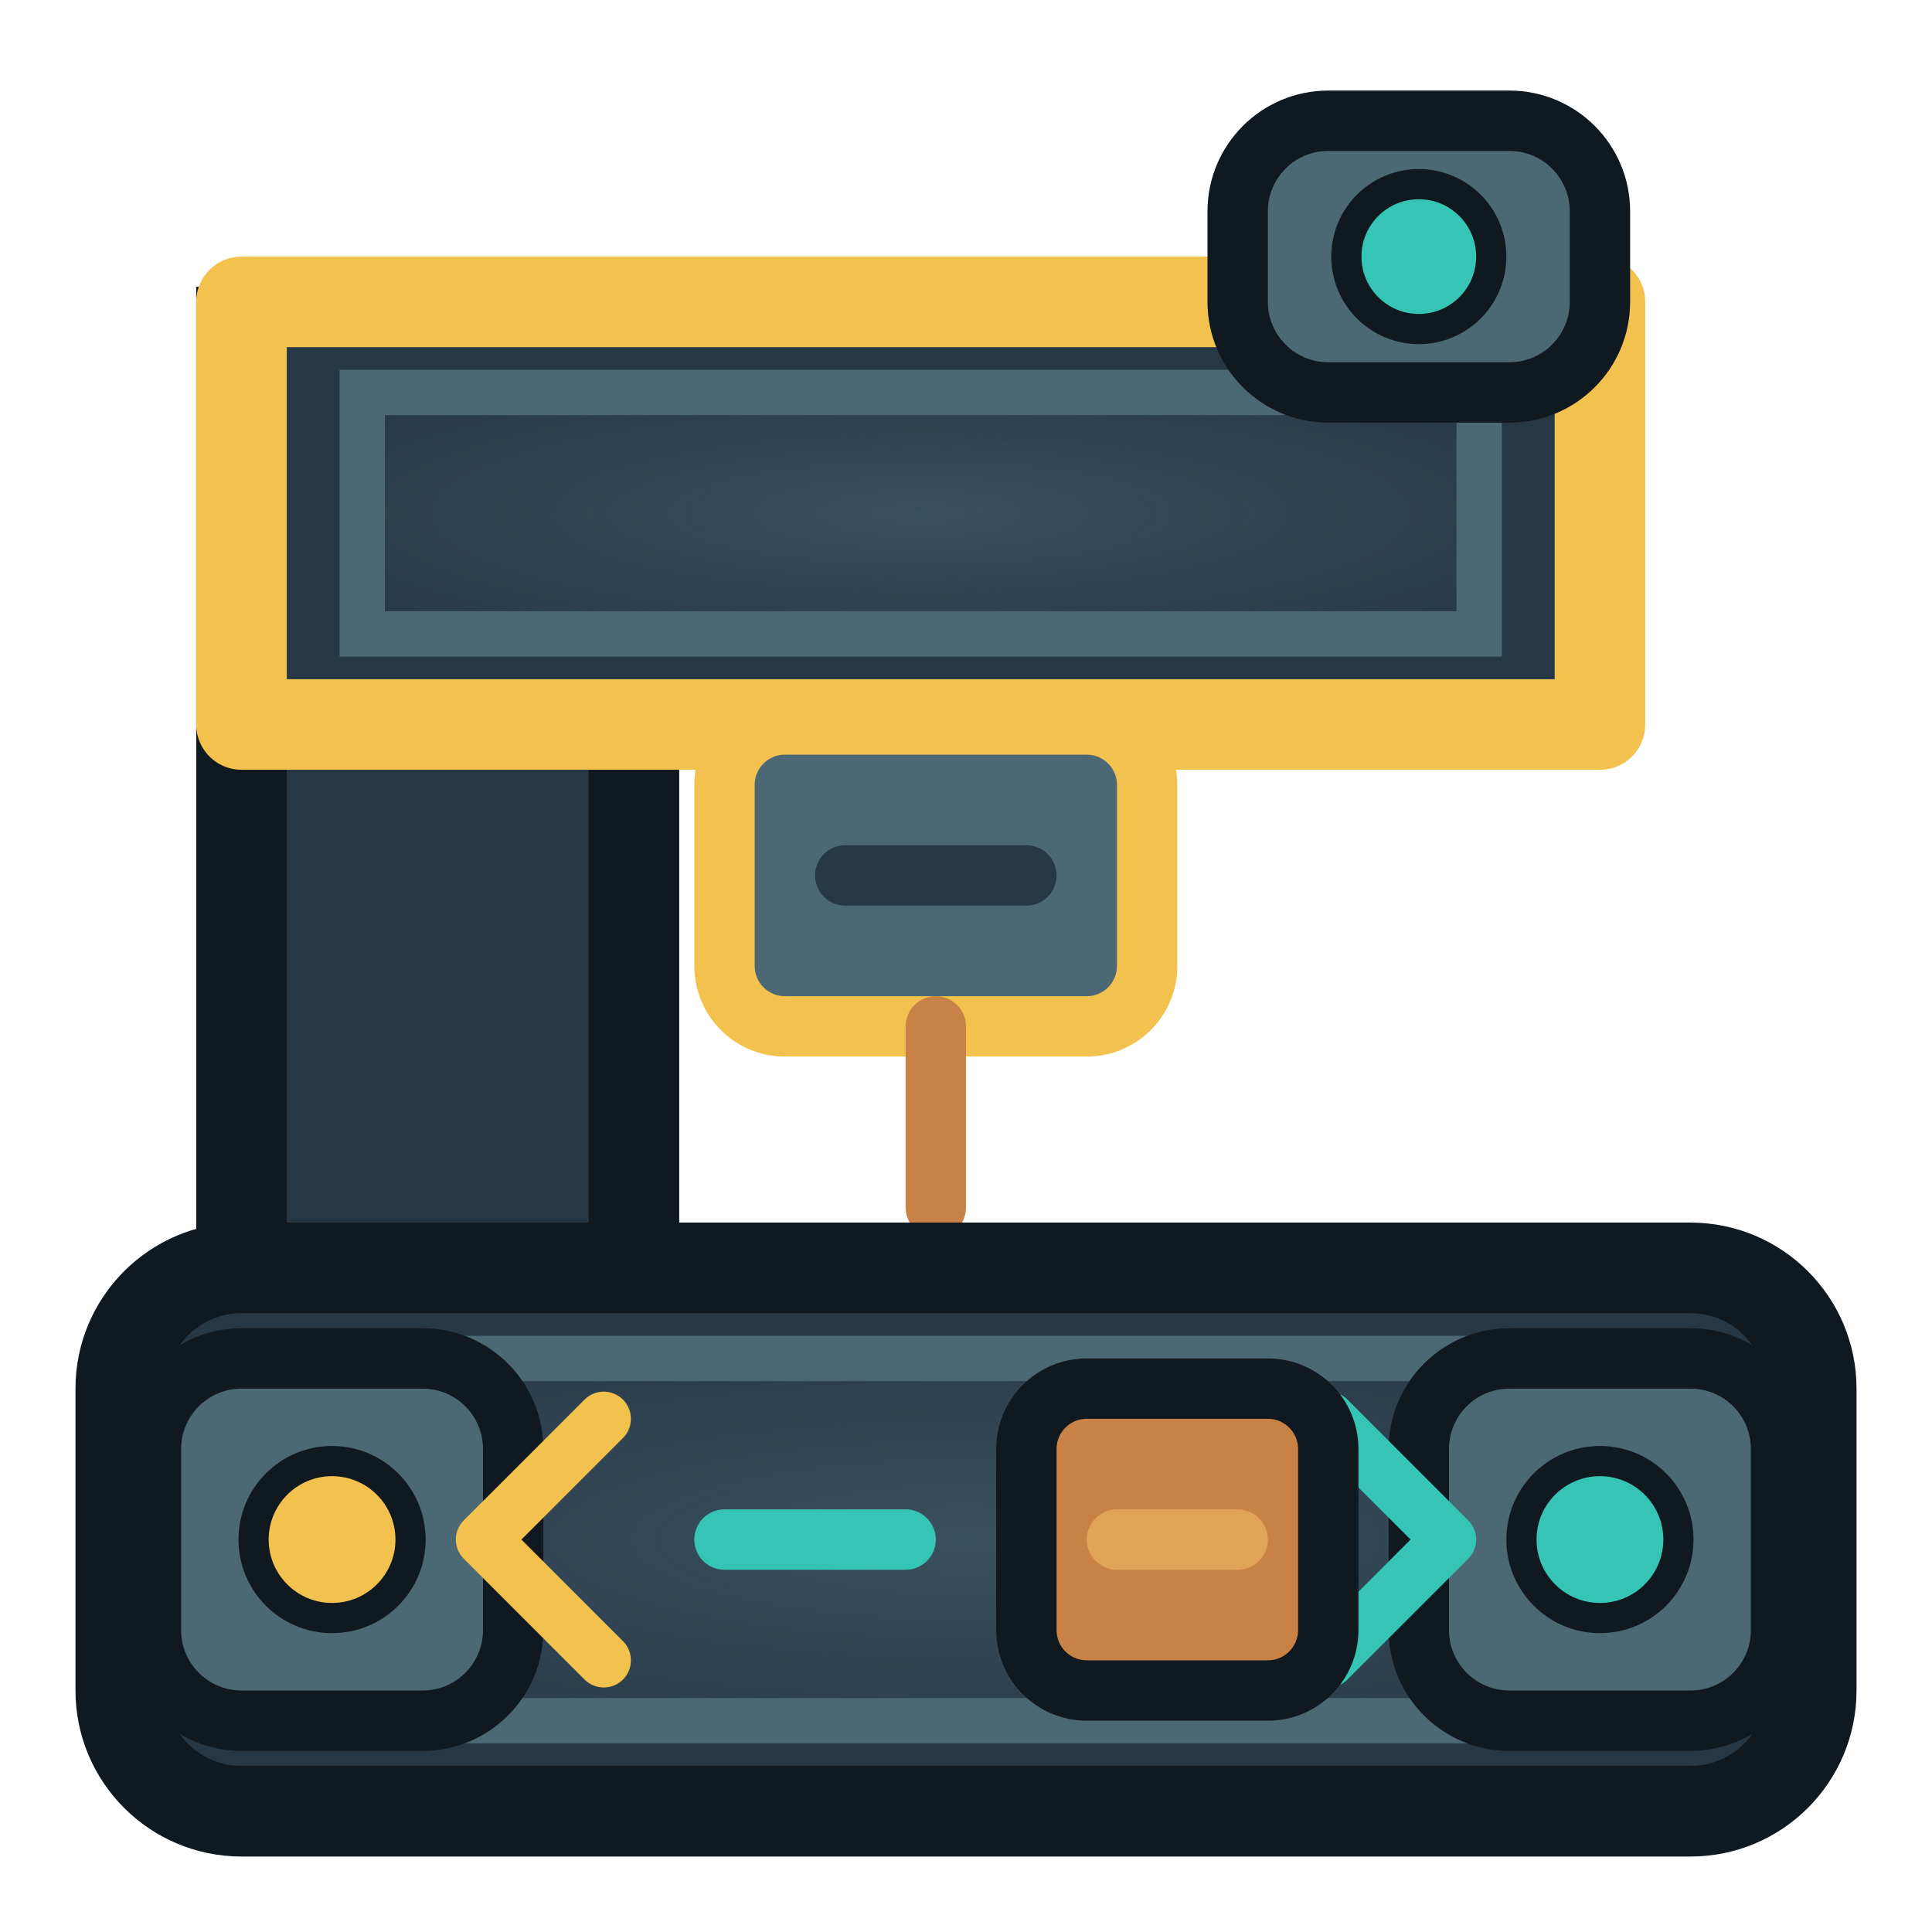
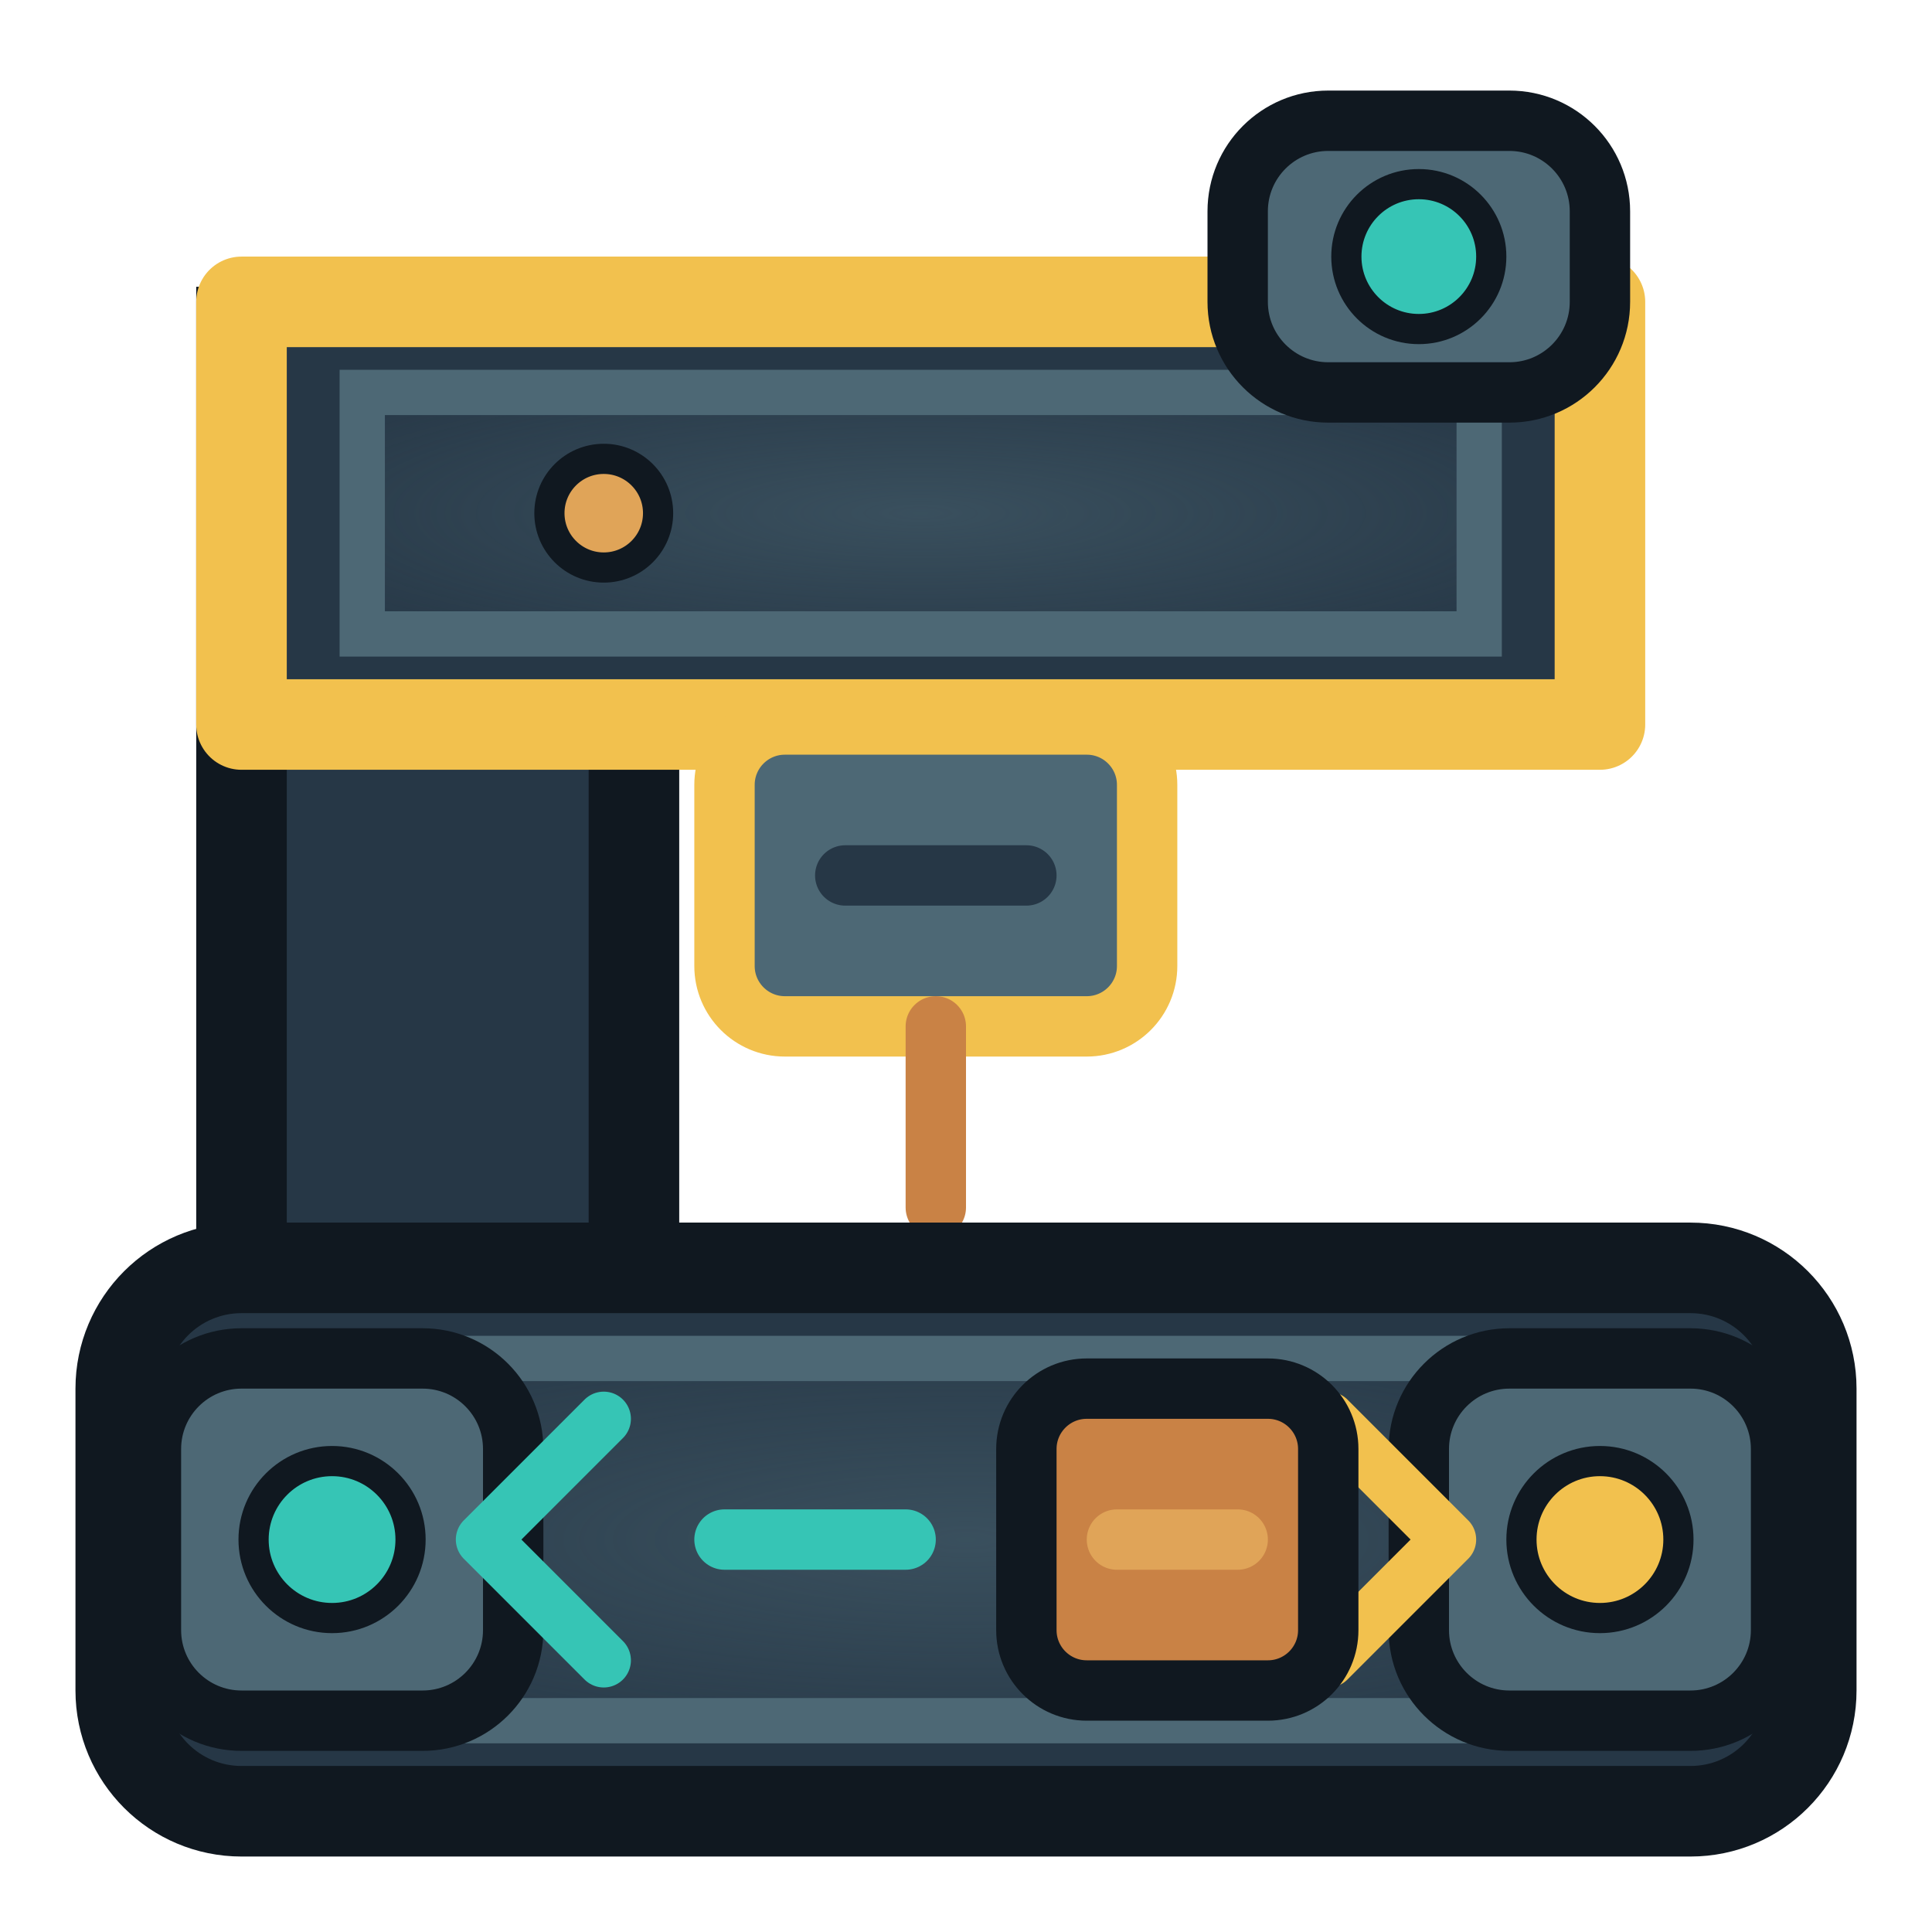
<svg xmlns="http://www.w3.org/2000/svg" width="64" height="64" viewBox="0 0 64 64">
  <defs>
    <radialGradient id="assembler-active-1-light" cx="50%" cy="50%" r="72%">
      <stop offset="0" stop-color="#4d6875" stop-opacity="0.5" />
      <stop offset="1" stop-color="#4d6875" stop-opacity="0" />
    </radialGradient>
  </defs>
  <rect x="8" y="11" width="13" height="33" fill="#263746" stroke="#101820" stroke-width="3" />
  <rect x="8" y="10" width="45" height="14" fill="#263746" stroke="#f2c14e" stroke-width="3" stroke-linejoin="round" />
  <rect x="12" y="13" width="37" height="8" fill="url(#assembler-active-1-light)" stroke="#4d6875" stroke-width="1.5" />
+   <circle cx="20" cy="17" r="1.8" fill="#e0a458" stroke="#101820" stroke-width="1" />
  <rect x="41" y="4" width="12" height="9" rx="3" fill="#4d6875" stroke="#101820" stroke-width="2" />
  <circle cx="47" cy="8.5" r="2.4" fill="#36c5b5" stroke="#101820" stroke-width="1" />
  <rect x="24" y="24" width="14" height="10" rx="2" fill="#4d6875" stroke="#f2c14e" stroke-width="2" />
  <path d="M28 29H34" fill="none" stroke="#263746" stroke-width="2" stroke-linecap="round" />
  <path d="M31 34V40" fill="none" stroke="#c98245" stroke-width="2" stroke-linecap="round" />
  <rect x="4" y="42" width="56" height="18" rx="4" fill="#263746" stroke="#101820" stroke-width="3" />
  <rect x="7" y="45" width="50" height="12" rx="3" fill="url(#assembler-active-1-light)" stroke="#4d6875" stroke-width="1.5" />
  <rect x="5" y="45" width="12" height="12" rx="3" fill="#4d6875" stroke="#101820" stroke-width="2" />
  <rect x="47" y="45" width="12" height="12" rx="3" fill="#4d6875" stroke="#101820" stroke-width="2" />
-   <circle cx="11" cy="51" r="2.6" fill="#f2c14e" stroke="#101820" stroke-width="1" />
-   <circle cx="53" cy="51" r="2.6" fill="#36c5b5" stroke="#101820" stroke-width="1" />
-   <path d="M20 47L16 51L20 55" fill="none" stroke="#f2c14e" stroke-width="1.8" stroke-linecap="round" stroke-linejoin="round" />
-   <path d="M44 47L48 51L44 55" fill="none" stroke="#36c5b5" stroke-width="1.8" stroke-linecap="round" stroke-linejoin="round" />
+   <circle cx="11" cy="51" r="2.6" fill="#36c5b5" stroke="#101820" stroke-width="1" />
+   <circle cx="53" cy="51" r="2.6" fill="#f2c14e" stroke="#101820" stroke-width="1" />
+   <path d="M20 47L16 51L20 55" fill="none" stroke="#36c5b5" stroke-width="1.8" stroke-linecap="round" stroke-linejoin="round" />
+   <path d="M44 47L48 51L44 55" fill="none" stroke="#f2c14e" stroke-width="1.8" stroke-linecap="round" stroke-linejoin="round" />
  <rect x="34" y="46" width="10" height="10" rx="2" fill="#c98245" stroke="#101820" stroke-width="2" />
  <path d="M37 51H41" fill="none" stroke="#e0a458" stroke-width="2" stroke-linecap="round" />
  <path d="M24 51H30" fill="none" stroke="#36c5b5" stroke-width="2" stroke-linecap="round" />
</svg>
